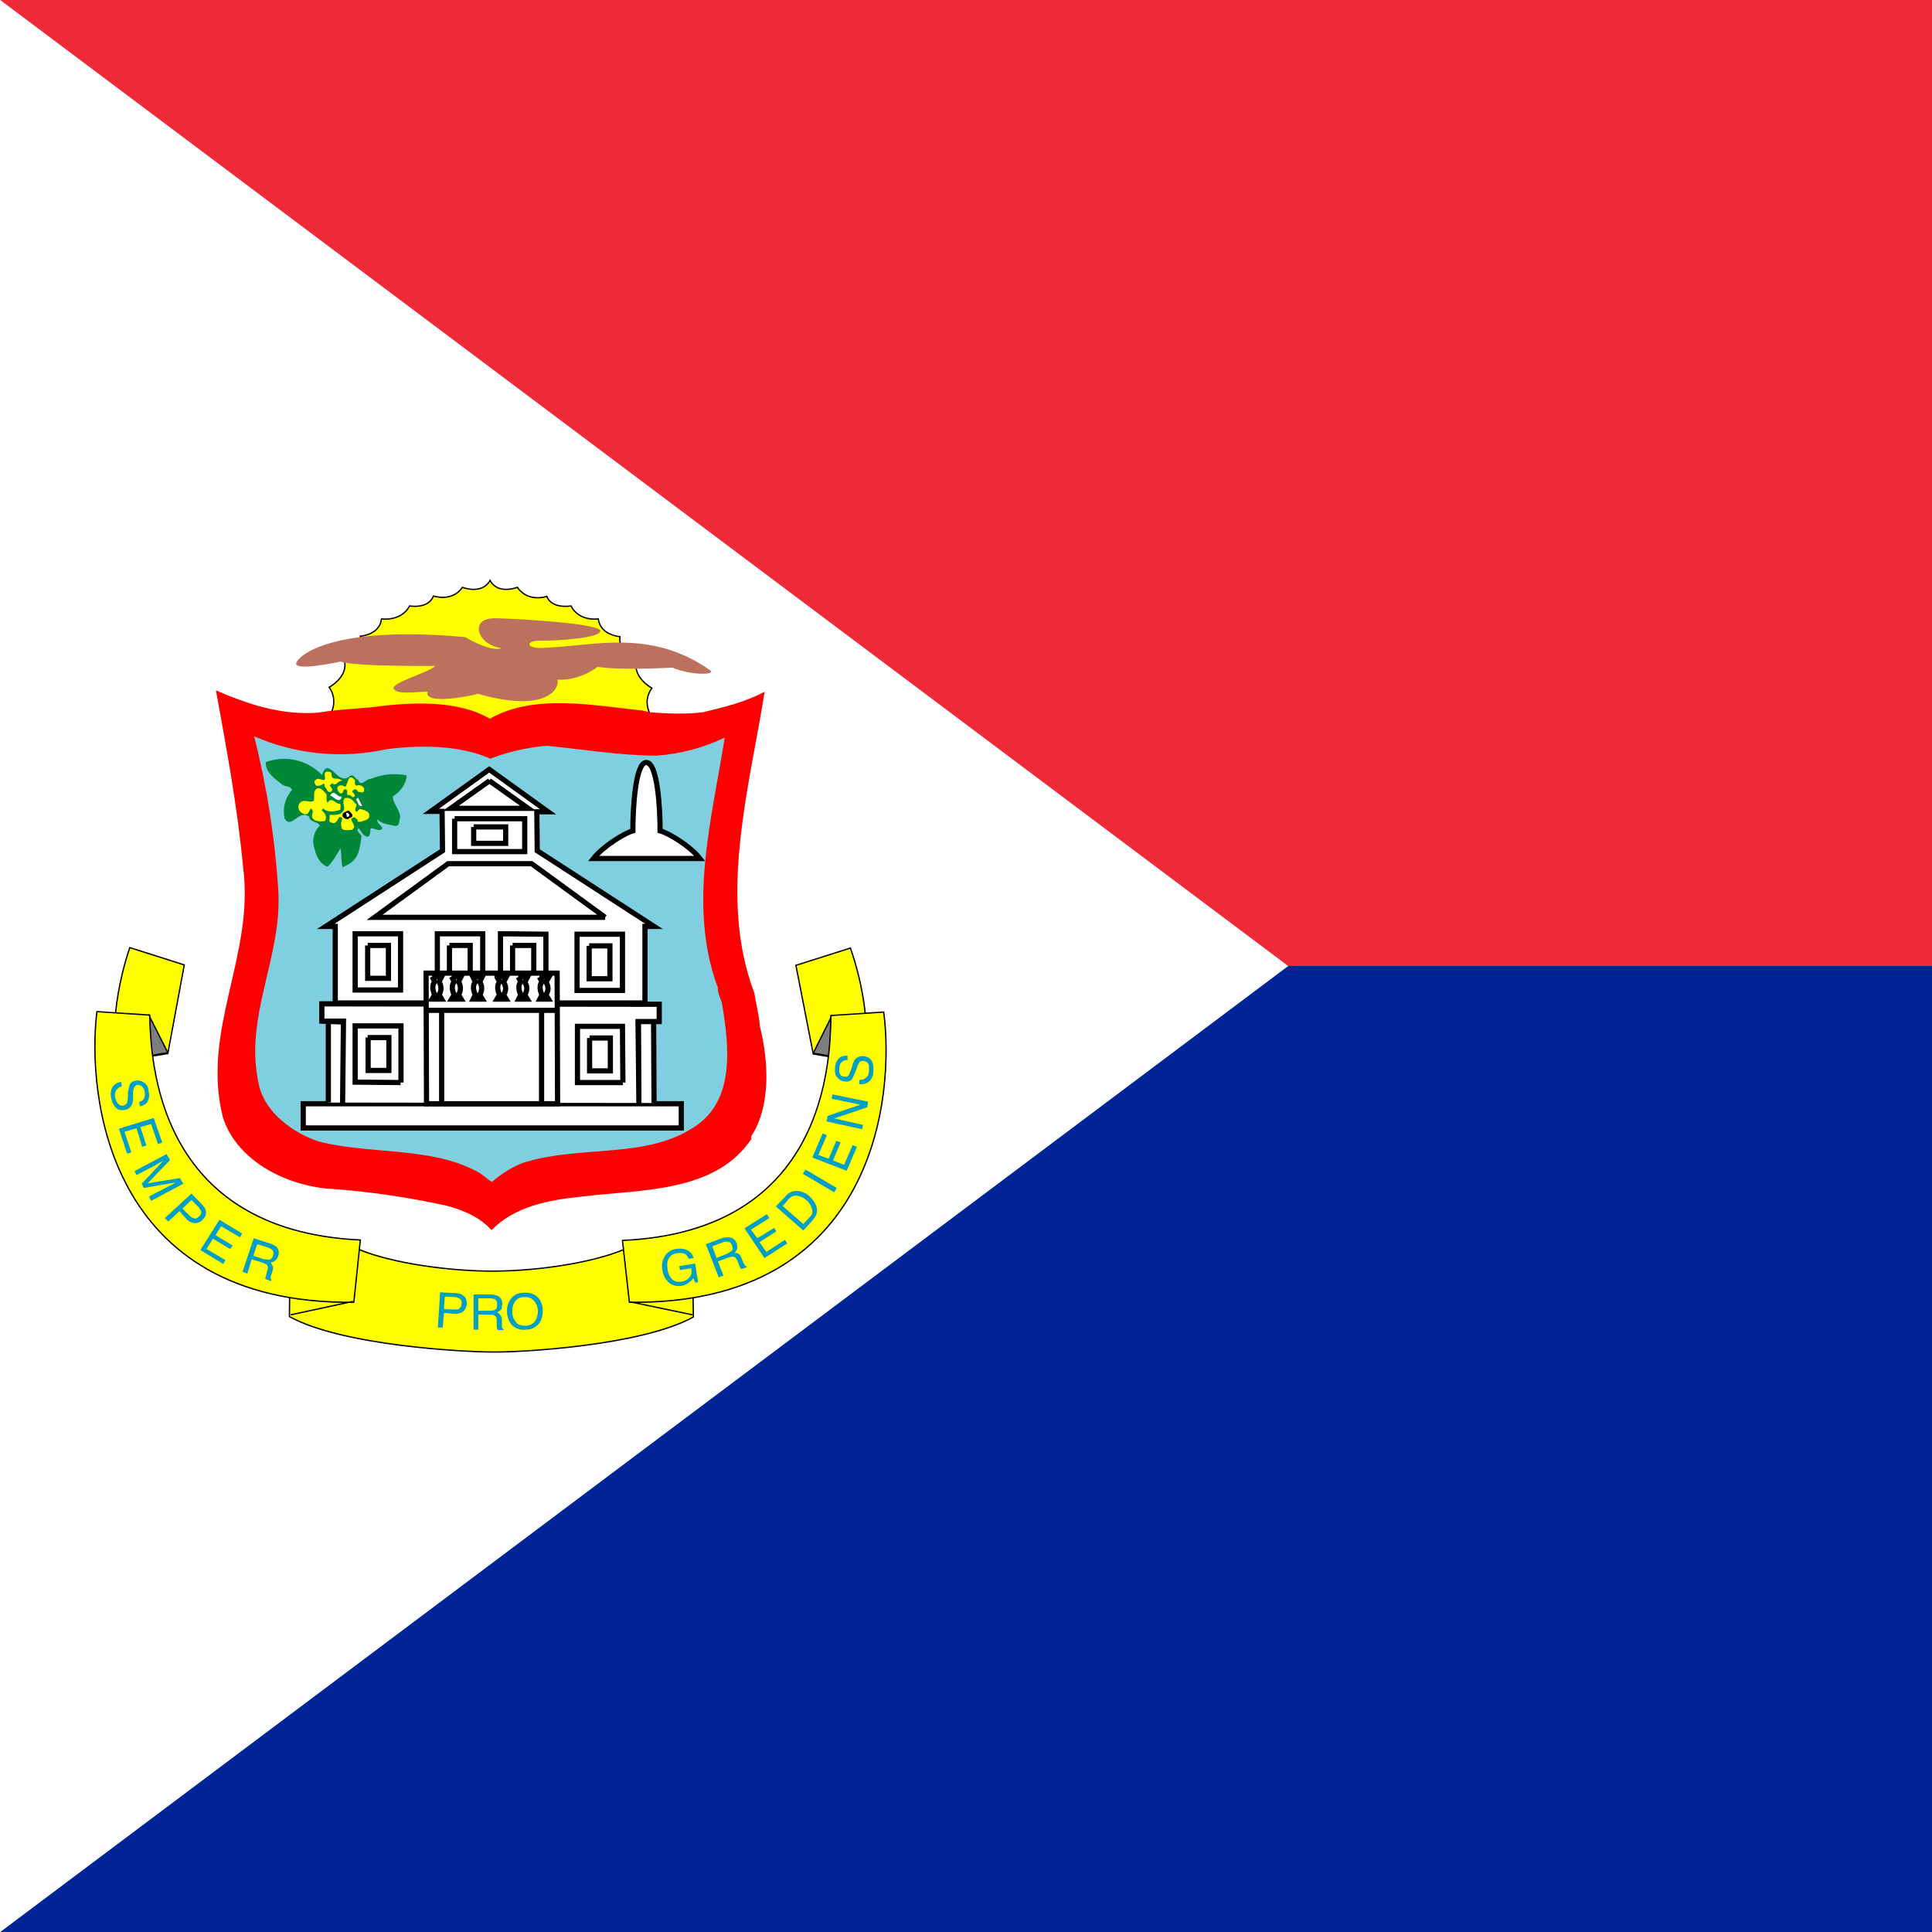
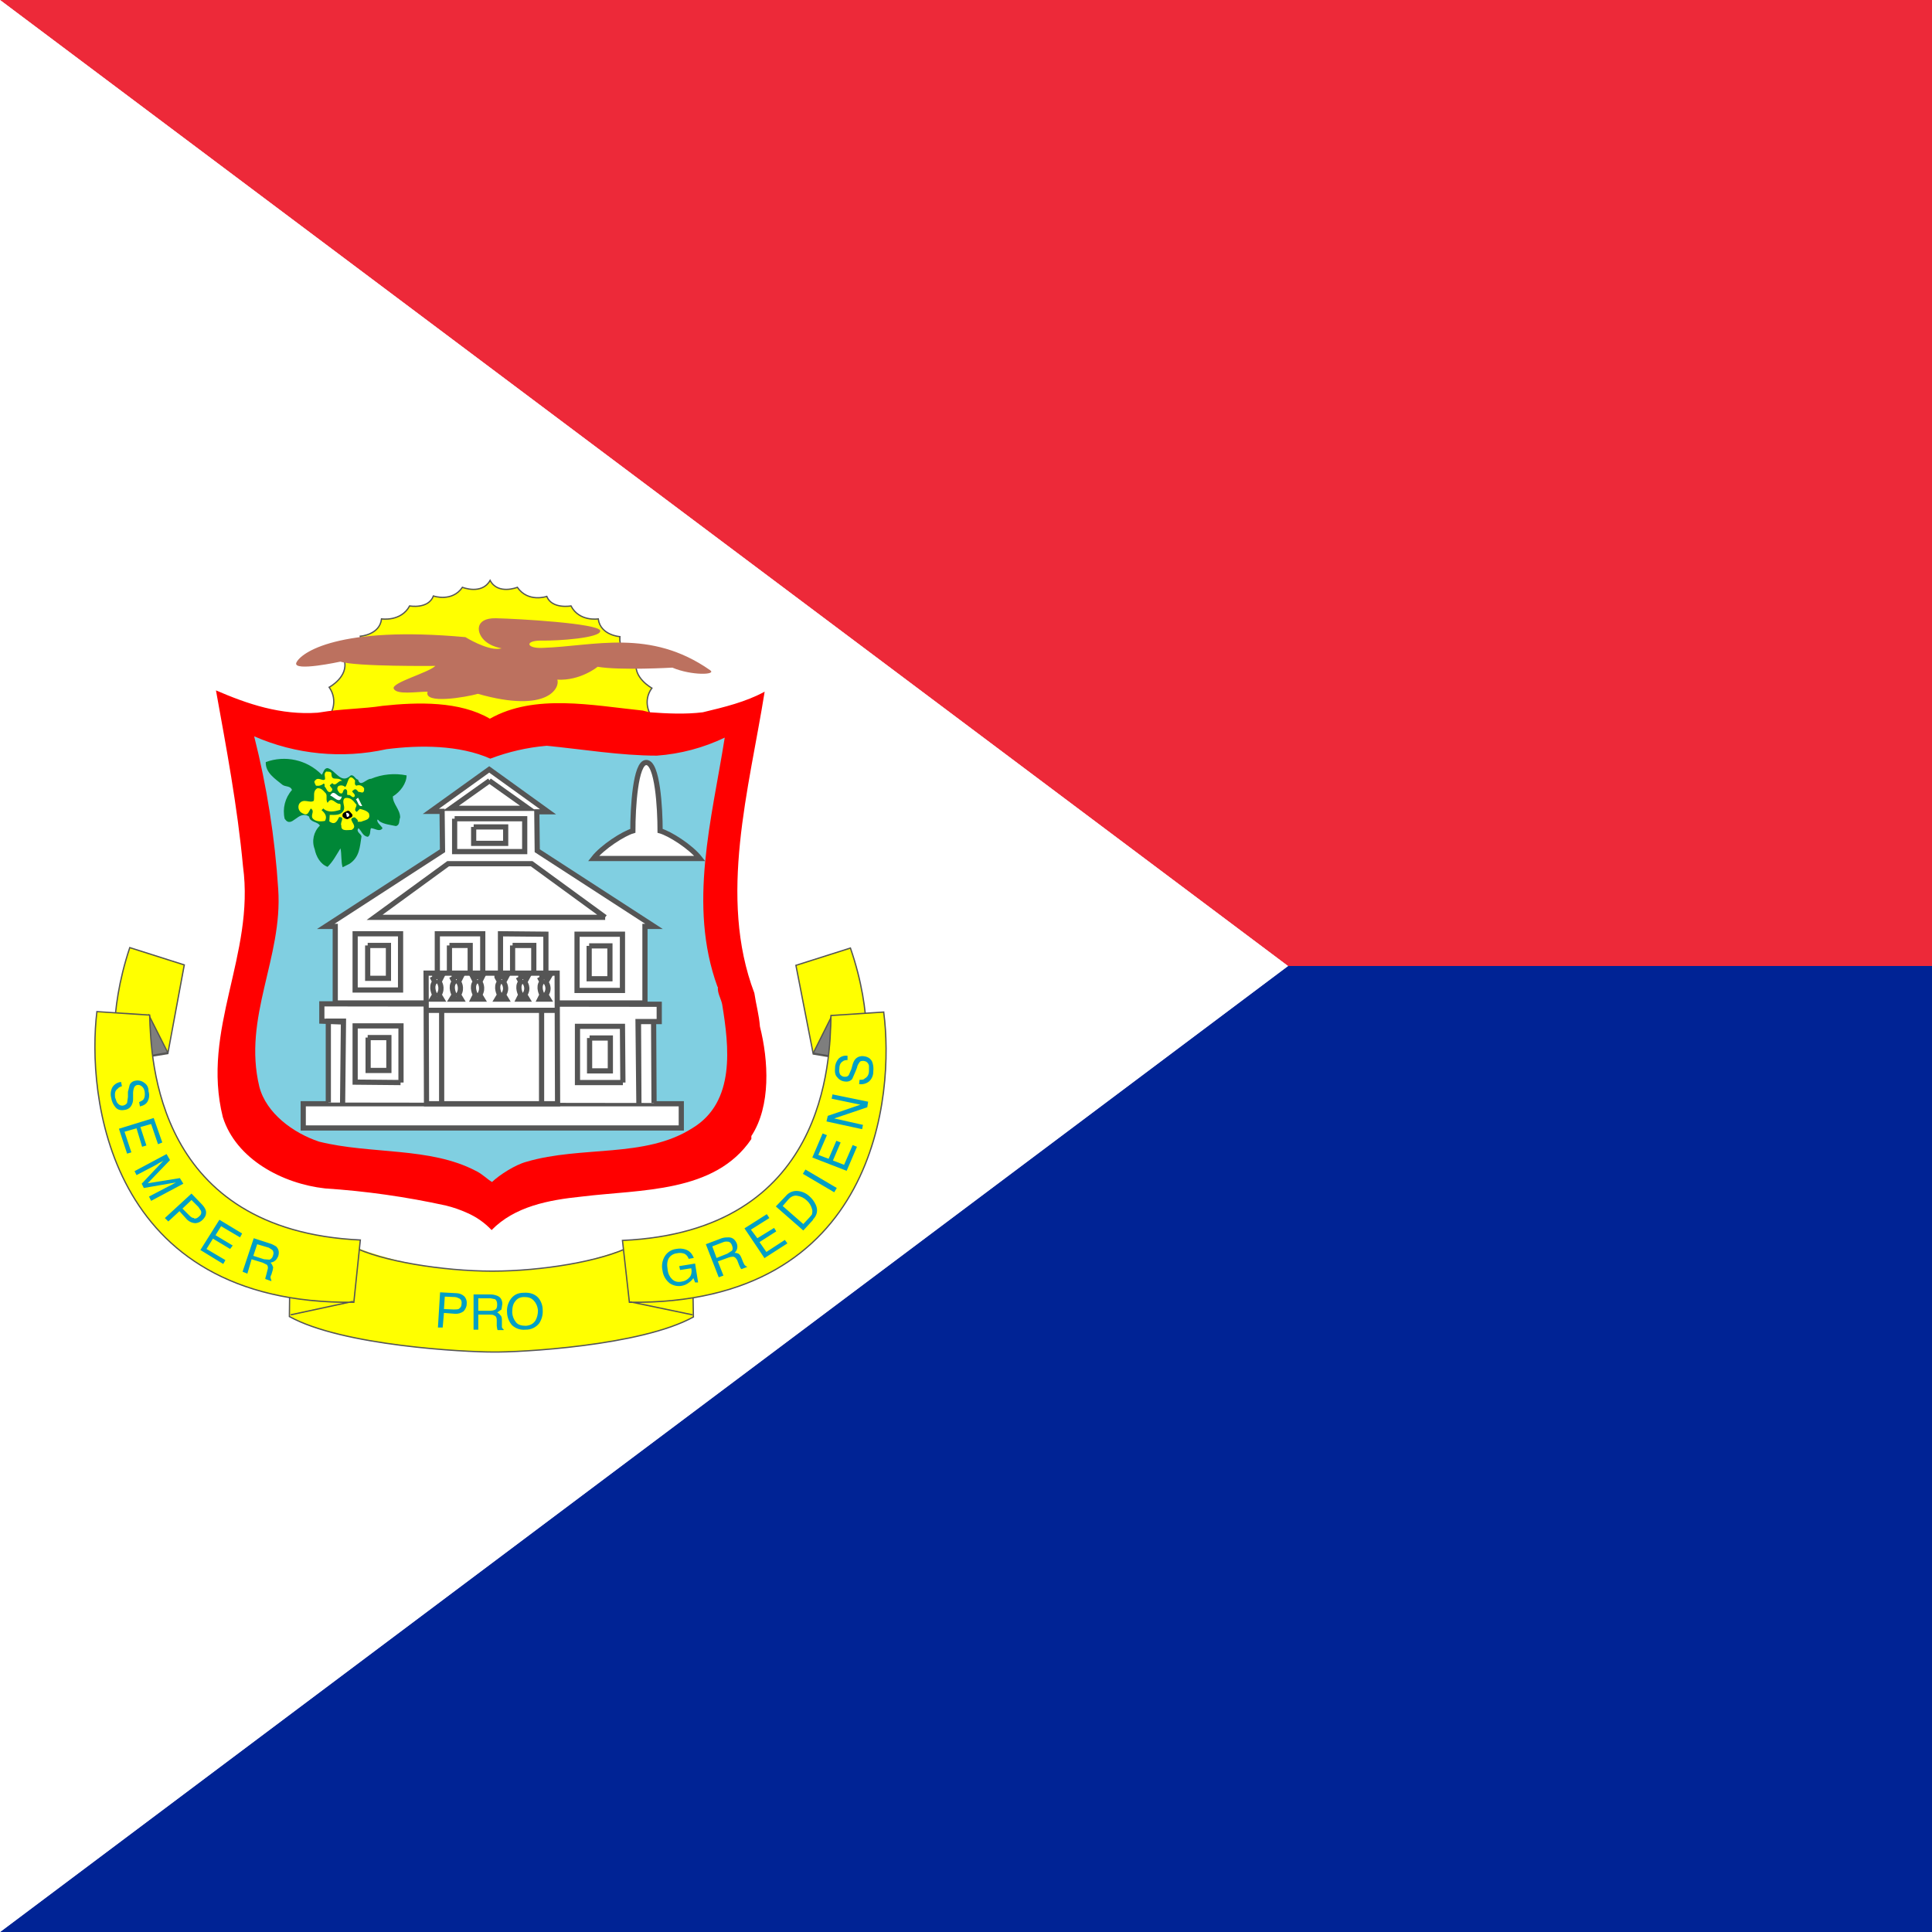
<svg xmlns="http://www.w3.org/2000/svg" id="flag-icon-css-sx" viewBox="0 0 512 512">
  <defs>
    <clipPath id="a">
      <path fill-opacity=".7" d="M0 0h450v450H0z" />
    </clipPath>
  </defs>
  <g clip-path="url(#a)" transform="scale(1.1378)">
    <path fill="#ed2939" fill-rule="evenodd" d="M0 0h675v225H300L0 0z" />
    <path fill="#002395" fill-rule="evenodd" d="M0 450h675V225H300L0 450z" />
    <path fill="#fff" fill-rule="evenodd" d="M0 0l300 225L0 450V0z" />
    <path fill="#ff0" d="M151.4 169.8l.1-3.4s-1.9-3 .3-6.2c0 0-4.6-2.5-3.5-6.3 0 0-4.2-1-3.9-5.6 0 0-4.5-.3-5-4.2 0 0-4.5.8-6.4-3 0 0-4.4.9-5.7-2.2 0 0-4.2 1.5-6.8-2.1 0 0-4.5 1.8-6.4-1.6-1.8 3.4-6.3 1.6-6.3 1.6-2.5 3.6-6.8 2-6.8 2-1.2 3.2-5.6 2.3-5.6 2.3-2 3.7-6.5 3-6.5 3-.4 3.8-5 4.1-5 4.1a5.3 5.3 0 01-3.7 5.7c1 3.8-3.5 6.2-3.5 6.2 2.2 3.2.3 6.2.3 6.2v3.2l74.4.3" />
-     <path fill="none" stroke="#000" stroke-width=".3" d="M377.2 843.1v-3.5s-1.8-3 .4-6c0 0-4.6-2.5-3.5-6.3 0 0-4.2-1-3.9-5.6 0 0-4.5-.3-5-4.1 0 0-4.4.7-6.3-3 0 0-4.4.8-5.6-2.2 0 0-4.3 1.5-6.8-2.1 0 0-4.5 1.8-6.3-1.6-1.9 3.4-6.4 1.6-6.4 1.6-2.4 3.5-6.7 2-6.7 2-1.2 3.1-5.5 2.3-5.5 2.3-2 3.7-6.5 3-6.5 3-.4 3.7-4.9 4-4.9 4a5.1 5.1 0 01-3.7 5.6c1 3.8-3.5 6.2-3.5 6.2 2.2 3.2.3 6.2.3 6.2v3.2l73.9.3z" transform="matrix(1.0075 0 0 1.0074 -228.6 -679.5)" />
+     <path fill="none" stroke="#555555" stroke-width=".3" d="M377.2 843.1v-3.5s-1.8-3 .4-6c0 0-4.6-2.5-3.5-6.3 0 0-4.2-1-3.9-5.6 0 0-4.5-.3-5-4.1 0 0-4.4.7-6.3-3 0 0-4.4.8-5.6-2.2 0 0-4.3 1.5-6.8-2.1 0 0-4.5 1.8-6.3-1.6-1.9 3.4-6.4 1.6-6.4 1.6-2.4 3.5-6.7 2-6.7 2-1.2 3.1-5.5 2.3-5.5 2.3-2 3.7-6.5 3-6.5 3-.4 3.7-4.9 4-4.9 4a5.1 5.1 0 01-3.7 5.6c1 3.8-3.5 6.2-3.5 6.2 2.2 3.2.3 6.2.3 6.2v3.2l73.9.3z" transform="matrix(1.0075 0 0 1.0074 -228.6 -679.5)" />
    <path fill="red" d="M149.7 165.5c-11.7-1.2-25.2-4-35.6 1.9-7-4.1-16.7-3.9-25-3-4.4.7-9.7.7-14.4 1.5l-.7.1c-8.6.6-16.3-2-23.7-5.2 2.4 13.3 5 27 6.3 41 2.8 20.6-9.8 38-4.7 58.4 3.1 9.8 13.9 15.5 23.8 16.6a188.7 188.7 0 0128.2 4 28 28 0 014.9 1.7 17.3 17.3 0 015.7 4c5.4-5.5 13.2-7 21-7.8 13.8-1.7 31-.8 39.5-13.4v-.7c4.6-7 4-17.6 2-25.5-.2-2.7-.9-5.1-1.3-7.8-8.5-22.4-1.2-47.6 2.4-70.2-4.4 2.4-9.4 3.6-14.4 4.8-4 .5-8.3.3-12.4 0l-1.6-.4" />
    <path fill="#80cfe1" d="M167.2 229.9c-.1 1.5.7 2.6 1 4 1.6 9.8 3.2 22.8-7 28.9-11 7-25.7 4-38.6 7.8-2.6.7-6.2 3-8 4.7-1.2-.7-2.3-1.9-3.8-2.6-10.7-5.6-24.5-3.8-36.5-6.8-6-2-12.3-6.6-13.9-12.8-3.9-16.2 5.5-30 4.4-46a195.7 195.7 0 00-5.6-35.6 50 50 0 0030.8 3c7.8-1 17-1 24.2 2.2a49 49 0 0113.1-3c8.3.8 17.2 2.3 25.7 2.3a44 44 0 0015.8-4.2c-3 19-8.6 39-1.7 58" />
    <path fill="#fff" d="M150.3 233.7l-.1-17.9h2.2L125 198.1V189h2.6l-13.7-9.8-13.6 9.8h2.6v9.1l-27 17.7h2l.2 17.8h72" />
-     <path fill="none" stroke="#000" stroke-width="1.2" d="M376 906.5v-17.8h2.1l-27-17.5-.1-9h2.6l-13.6-9.8-13.5 9.7h2.6l.1 9.1-27 17.5h2.2v17.7H376z" transform="matrix(1.0075 0 0 1.0074 -228.6 -679.5)" />
+     <path fill="none" stroke="#555555" stroke-width="1.2" d="M376 906.5v-17.8h2.1l-27-17.5-.1-9h2.6l-13.6-9.8-13.5 9.7h2.6l.1 9.1-27 17.5h2.2v17.7H376z" transform="matrix(1.0075 0 0 1.0074 -228.6 -679.5)" />
    <path fill="#fff" d="M158.7 257.1v5.6h-88V257h88" />
-     <path fill="none" stroke="#000" stroke-width="1.2" d="M384.4 929.8v5.5H297v-5.6h87.4z" transform="matrix(1.0075 0 0 1.0074 -228.6 -679.5)" />
+     <path fill="none" stroke="#555555" stroke-width="1.2" d="M384.4 929.8v5.5H297v-5.6h87.4z" transform="matrix(1.0075 0 0 1.0074 -228.6 -679.5)" />
    <path fill="#fff" d="M76.5 256.8v-19H80l-.2 19.2.2-19-5-.1v-4h78.6v4h-4.9l.1 19.2-.1-19.2h3.6v19" />
-     <path fill="none" stroke="#000" stroke-width="1.2" d="M302.8 929.4v-18.8h3.5l-.2 19 .2-18.8-5-.2v-4l78 .1v4h-4.8l.1 19-.2-19h3.6l.1 18.8" transform="matrix(1.0075 0 0 1.0074 -228.6 -679.5)" />
-     <path fill="none" stroke="#000" stroke-width="1.2" d="M319.6 924.8v-13.1H309v13l10.5.1" transform="matrix(1.0075 0 0 1.0074 -228.6 -679.5)" />
-     <path fill="none" stroke="#000" stroke-width="1.2" d="M312 914.4v7.6h4.8v-7.6h-4.9m59 10.4l-.1-13h-10.4v13h10.5" transform="matrix(1.0075 0 0 1.0074 -228.6 -679.5)" />
-     <path fill="none" stroke="#000" stroke-width="1.2" d="M363.2 914.5v7.6h4.8v-7.6h-4.8m7.6-11v-13h-10.5v13h10.5z" transform="matrix(1.0075 0 0 1.0074 -228.6 -679.5)" />
-     <path fill="none" stroke="#000" stroke-width="1.2" d="M363.1 893.2v7.6h4.8v-7.6h-4.8m-43.6 10.3v-13.1H309v13h10.5z" transform="matrix(1.0075 0 0 1.0074 -228.6 -679.5)" />
-     <path fill="none" stroke="#000" stroke-width="1.2" d="M311.9 893.1v7.6h4.8v-7.6h-4.8m26.6 10.4v-13.1H328v13h10.5" transform="matrix(1.0075 0 0 1.0074 -228.6 -679.5)" />
-     <path fill="none" stroke="#000" stroke-width="1.2" d="M330.8 893.1v7.6h4.8v-7.6h-4.8m22.3 10.4v-13l-10.5-.1v13l10.5.1" transform="matrix(1.0075 0 0 1.0074 -228.6 -679.5)" />
-     <path fill="none" stroke="#000" stroke-width="1.2" d="M345.4 893.1v7.6h4.9v-7.6h-4.9" transform="matrix(1.0075 0 0 1.0074 -228.6 -679.5)" />
+     <path fill="none" stroke="#555555" stroke-width="1.2" d="M302.8 929.4v-18.8h3.5l-.2 19 .2-18.8-5-.2v-4l78 .1v4h-4.8l.1 19-.2-19h3.6l.1 18.8" transform="matrix(1.0075 0 0 1.0074 -228.6 -679.5)" />
+     <path fill="none" stroke="#555555" stroke-width="1.2" d="M319.6 924.8v-13.1H309v13l10.5.1" transform="matrix(1.0075 0 0 1.0074 -228.6 -679.5)" />
+     <path fill="none" stroke="#555555" stroke-width="1.2" d="M312 914.4v7.6h4.8v-7.6h-4.9m59 10.4l-.1-13h-10.4v13h10.5" transform="matrix(1.0075 0 0 1.0074 -228.6 -679.5)" />
+     <path fill="none" stroke="#555555" stroke-width="1.2" d="M363.2 914.5v7.6h4.8v-7.6h-4.8m7.6-11v-13h-10.5v13h10.5z" transform="matrix(1.0075 0 0 1.0074 -228.6 -679.5)" />
+     <path fill="none" stroke="#555555" stroke-width="1.2" d="M363.1 893.2v7.6h4.8v-7.6h-4.8m-43.6 10.3v-13.1H309v13h10.5z" transform="matrix(1.0075 0 0 1.0074 -228.6 -679.5)" />
+     <path fill="none" stroke="#555555" stroke-width="1.2" d="M311.9 893.1v7.6h4.8v-7.6h-4.8m26.6 10.4v-13.1H328v13h10.5" transform="matrix(1.0075 0 0 1.0074 -228.6 -679.5)" />
+     <path fill="none" stroke="#555555" stroke-width="1.2" d="M330.8 893.1v7.6h4.8v-7.6h-4.8m22.3 10.4v-13l-10.5-.1v13l10.5.1" transform="matrix(1.0075 0 0 1.0074 -228.6 -679.5)" />
+     <path fill="none" stroke="#555555" stroke-width="1.2" d="M345.4 893.1v7.6h4.9v-7.6h-4.9" transform="matrix(1.0075 0 0 1.0074 -228.6 -679.5)" />
    <path fill="#fff" d="M129.8 226.7l.1 30.4H99.4l-.1-30.5h30.5" />
-     <path fill="none" stroke="#000" stroke-width="1.2" d="M355.7 899.5l.1 30.2h-30.3l-.1-30.2h30.3zm-30.5 8.6h30.6M329 929.7v-21.4m23.1 21.4v-21.3m14.7-21.8l-17-12.4h-19.3l-17 12.4h53.3M332 863.8v7.6h16.2v-7.6H332" transform="matrix(1.0075 0 0 1.0074 -228.6 -679.5)" />
-     <path fill="none" stroke="#000" stroke-width="1.2" d="M336.4 865.7v3.8h7.4v-3.8h-7.4M340 855l9 6.4h-17.9l9-6.4" transform="matrix(1.0075 0 0 1.0074 -228.6 -679.5)" />
+     <path fill="none" stroke="#555555" stroke-width="1.2" d="M355.7 899.5l.1 30.2h-30.3l-.1-30.2h30.3zm-30.5 8.6h30.6M329 929.7v-21.4m23.1 21.4v-21.3m14.7-21.8l-17-12.4h-19.3l-17 12.4h53.3M332 863.8v7.6h16.2v-7.6H332" transform="matrix(1.0075 0 0 1.0074 -228.6 -679.5)" />
+     <path fill="none" stroke="#555555" stroke-width="1.2" d="M336.4 865.7v3.8h7.4v-3.8h-7.4M340 855l9 6.4h-17.9l9-6.4" transform="matrix(1.0075 0 0 1.0074 -228.6 -679.5)" />
    <path fill="#fff" d="M150.6 177.6c2.6 0 3.2 10.6 3.2 15.9a24 24 0 019.3 6.5h-24.8a24 24 0 019.1-6.5c0-5.3.6-16 3.2-15.9" />
-     <path fill="none" stroke="#000" stroke-width="1.2" d="M376.3 850.8c2.6 0 3.2 10.5 3.2 15.8 2.2.6 7.1 3.7 9.2 6.4h-24.6c2.1-2.7 7-5.8 9.1-6.4 0-5.3.6-15.8 3.1-15.8m-49.5 49.5h2.2l-.6 1.2s1 1.4 0 3l.6 1h-2.2l.6-1s-1-1.8 0-3l-.6-1.2m4.5 0h2.2l-.6 1.2s1 1.4 0 3l.6 1h-2.2l.6-1s-1-1.8 0-3l-.6-1.2m5 0h2.1l-.6 1.2s1 1.4 0 3l.6 1h-2.1l.5-1s-1-1.8 0-3l-.6-1.2zm5.5 0h2.2l-.7 1.3s1.1 1.3 0 2.9l.6 1h-2.1l.6-1s-1-1.8 0-3l-.6-1.1zm4.9 0h2.2l-.7 1.3s1.1 1.3 0 2.9l.6 1h-2l.5-1s-1-1.8 0-3l-.6-1.1m4.9 0h2.2l-.7 1.2s1.1 1.3 0 2.9l.6 1h-2l.5-1s-1-1.8 0-3l-.6-1.1" transform="matrix(1.0075 0 0 1.0074 -228.6 -679.5)" />
+     <path fill="none" stroke="#555555" stroke-width="1.2" d="M376.3 850.8c2.6 0 3.2 10.5 3.2 15.8 2.2.6 7.1 3.7 9.2 6.4h-24.6c2.1-2.7 7-5.8 9.1-6.4 0-5.3.6-15.8 3.1-15.8m-49.5 49.5h2.2l-.6 1.2s1 1.4 0 3l.6 1h-2.2l.6-1s-1-1.8 0-3l-.6-1.2m4.5 0h2.2l-.6 1.2s1 1.4 0 3l.6 1h-2.2l.6-1s-1-1.8 0-3l-.6-1.2m5 0h2.1l-.6 1.2s1 1.4 0 3l.6 1h-2.1l.5-1s-1-1.8 0-3l-.6-1.2zm5.5 0h2.2l-.7 1.3s1.1 1.3 0 2.9l.6 1h-2.1l.6-1s-1-1.8 0-3l-.6-1.1zm4.9 0h2.2l-.7 1.3s1.1 1.3 0 2.9l.6 1h-2l.5-1s-1-1.8 0-3l-.6-1.1m4.9 0h2.2l-.7 1.2s1.1 1.3 0 2.9l.6 1h-2l.5-1s-1-1.8 0-3l-.6-1.1" transform="matrix(1.0075 0 0 1.0074 -228.6 -679.5)" />
    <path fill="#ff0" d="M114.7 296a82 82 0 0032-5.6l14.6-1.3.2 17.6c-12.2 6.8-40.5 8.3-46.8 8.2-6.2 0-34.9-1.4-47.2-8.2l.2-17.7 14.5 1.3a86.9 86.9 0 0032.5 5.8" />
-     <path fill="none" stroke="#000" stroke-width=".3" d="M340.7 968.4c11.4 0 25.3-2.3 31.9-5.7l14.3-1.2.3 17.5c-12.1 6.7-40.3 8.2-46.4 8.1-6.2 0-34.7-1.4-47-8.2l.2-17.5 14.4 1.3c6.6 3.4 21 5.7 32.3 5.7" transform="matrix(1.0075 0 0 1.0074 -228.6 -679.5)" />
+     <path fill="none" stroke="#555555" stroke-width=".3" d="M340.7 968.4c11.4 0 25.3-2.3 31.9-5.7l14.3-1.2.3 17.5c-12.1 6.7-40.3 8.2-46.4 8.1-6.2 0-34.7-1.4-47-8.2l.2-17.5 14.4 1.3c6.6 3.4 21 5.7 32.3 5.7" transform="matrix(1.0075 0 0 1.0074 -228.6 -679.5)" />
    <path fill="#ff0" d="M30.2 220.7l12.8 4-3.9 20.7-12 1.9s-2-10.9 3.1-26.6" />
-     <path fill="none" stroke="#000" stroke-width=".3" d="M256.9 893.6l12.6 4-3.8 20.5-12 1.9s-2-10.8 3.2-26.4z" transform="matrix(1.0075 0 0 1.0074 -228.6 -679.5)" />
+     <path fill="none" stroke="#555555" stroke-width=".3" d="M256.9 893.6l12.6 4-3.8 20.5-12 1.9s-2-10.8 3.2-26.4z" transform="matrix(1.0075 0 0 1.0074 -228.6 -679.5)" />
    <path fill="#7e7e7e" d="M39.1 245.2l-12 2.1 7.6-10.9 4.4 8.8" />
-     <path fill="none" stroke="#000" stroke-width=".3" d="M265.7 917.9l-12 2 7.6-10.7 4.4 8.7" transform="matrix(1.0075 0 0 1.0074 -228.6 -679.5)" />
+     <path fill="none" stroke="#555555" stroke-width=".3" d="M265.7 917.9l-12 2 7.6-10.7 4.4 8.7" transform="matrix(1.0075 0 0 1.0074 -228.6 -679.5)" />
    <path fill="#ff0" d="M22.6 235.6l12.3.9c.3 10.4 1.5 50.1 49 52.3l-1.5 14.5c-57.8.6-62.1-48.8-59.8-67.7" />
-     <path fill="none" stroke="#000" stroke-width=".3" d="M249.3 908.4l12.2.8c.3 10.4 1.5 49.8 48.7 52l-1.5 14.4c-57.4.6-61.7-48.4-59.4-67.2zm44.8 70.1l14.4-3.1" transform="matrix(1.0075 0 0 1.0074 -228.6 -679.5)" />
+     <path fill="none" stroke="#555555" stroke-width=".3" d="M249.3 908.4l12.2.8c.3 10.4 1.5 49.8 48.7 52l-1.5 14.4c-57.4.6-61.7-48.4-59.4-67.2zm44.8 70.1l14.4-3.1" transform="matrix(1.0075 0 0 1.0074 -228.6 -679.5)" />
    <path fill="#ff0" d="M198.1 220.8l-12.7 4 4 20.7 12.1 2s2-11-3.4-26.7" />
-     <path fill="none" stroke="#000" stroke-width=".3" d="M423.5 893.7l-12.6 4 4 20.5 12 2s2-10.8-3.4-26.5z" transform="matrix(1.0075 0 0 1.0074 -228.6 -679.5)" />
+     <path fill="none" stroke="#555555" stroke-width=".3" d="M423.5 893.7l-12.6 4 4 20.5 12 2s2-10.8-3.4-26.5z" transform="matrix(1.0075 0 0 1.0074 -228.6 -679.5)" />
    <path fill="#7e7e7e" d="M189.4 245.3l12.1 2.1-7.7-10.8-4.4 8.7" />
-     <path fill="none" stroke="#000" stroke-width=".3" d="M414.9 918l12 2.1-7.7-10.7-4.3 8.6" transform="matrix(1.0075 0 0 1.0074 -228.6 -679.5)" />
+     <path fill="none" stroke="#555555" stroke-width=".3" d="M414.9 918l12 2.1-7.7-10.7-4.3 8.6" transform="matrix(1.0075 0 0 1.0074 -228.6 -679.5)" />
    <path fill="#ff0" d="M205.9 235.7l-12.3.9c-.2 10.4-1.1 50.2-48.6 52.3l1.6 14.4c57.8.7 61.8-48.7 59.3-67.6" />
-     <path fill="none" stroke="#000" stroke-width=".3" d="M431.2 908.5l-12.2.8c-.2 10.4-1 49.9-48.2 52l1.6 14.3c57.4.7 61.3-48.3 58.8-67zm-44.2 70l-14.4-3" transform="matrix(1.0075 0 0 1.0074 -228.6 -679.5)" />
+     <path fill="none" stroke="#555555" stroke-width=".3" d="M431.2 908.5l-12.2.8c-.2 10.4-1 49.9-48.2 52l1.6 14.3c57.4.7 61.3-48.3 58.8-67zm-44.2 70l-14.4-3" transform="matrix(1.0075 0 0 1.0074 -228.6 -679.5)" />
    <path fill="#009fc5" d="M107 304.8c-.3.2-.8.2-1.3.2l-2.3-.1.2-2.9 2.3.1c.4 0 .8.2 1 .3.5.2.7.7.6 1.3 0 .5-.2.9-.5 1m-3.9 4.6l.3-3.5 2.6.2a3 3 0 002-.6c.4-.5.7-1 .7-1.7a2.2 2.2 0 00-.6-1.8 2.8 2.8 0 00-1.8-.7l-3.8-.2-.5 8.2h1.1m8.4-6.8h2.8l1 .2c.3.2.5.6.5 1.2s-.1 1-.4 1.2c-.3.2-.8.3-1.3.3h-2.7v-2.9m0 7.3v-3.5h2.6c.5 0 .9 0 1.1.2.4.1.6.5.6 1v1.4l.1.7.1.3h1.4v-.2a.7.7 0 01-.4-.5v-1.8c0-.5-.2-.9-.4-1a1.5 1.5 0 00-.7-.6l1-.7.2-1.3c0-.9-.4-1.6-1.2-1.9a4.1 4.1 0 00-1.6-.3h-3.9v8.2h1.1m8.8-1.7a4 4 0 01-.9-2.3c0-1.2.2-2 .7-2.6.5-.7 1.2-1 2.1-1 1 0 1.6.2 2.2.8.5.5.9 1.3 1 2.3 0 .9-.2 1.7-.6 2.4-.5.7-1.1 1.1-2.2 1.2-1 0-1.8-.2-2.3-.8m-1.4-5.2a4.7 4.7 0 00-.7 2.9 4.7 4.7 0 001.2 3 4 4 0 003.1 1 3.9 3.9 0 003.2-1.5 5 5 0 00.8-3.1 4.4 4.4 0 00-1-2.8c-.8-.9-2-1.3-3.4-1.2-1.5 0-2.5.6-3.2 1.7m38.7-11.9a4.2 4.2 0 012.1.1c1 .3 1.6 1 2 2l-1.2.2a2 2 0 00-1-1.2 3.1 3.1 0 00-1.7-.1 2.6 2.6 0 00-1.9 1.1c-.4.7-.5 1.5-.3 2.7.1 1 .5 1.7 1 2.2.6.6 1.3.8 2.3.6a2.8 2.8 0 001.8-1c.4-.4.6-1.2.4-2.1l-2.6.4-.2-.9 3.7-.6.7 4.4h-.7l-.4-1a4 4 0 01-1 1 3.8 3.8 0 01-1.8.8 3.8 3.8 0 01-2.7-.6 4.5 4.5 0 01-1.7-3 4.5 4.5 0 01.6-3.4 3.6 3.6 0 012.6-1.6m8.4-.6l2.6-1a2 2 0 011-.1c.4 0 .8.3 1 .9.2.5.2.9 0 1.2l-1.1.7-2.5 1-1-2.7m2.6 6.8l-1.3-3.3 2.5-.9a3 3 0 011-.2c.4 0 .7.3 1 .8l.5 1.3.3.6.2.2 1.3-.5v-.1c-.2 0-.4-.2-.6-.4l-.3-.6-.4-1c-.2-.5-.4-.8-.7-1a2.1 2.1 0 00-.9-.2c.3-.3.5-.6.6-1a2.2 2.2 0 00-.1-1.2c-.4-.9-1-1.4-1.9-1.4-.4 0-1 0-1.6.2l-3.7 1.4 3 7.7 1.1-.4m9.6-4l-4.7-7 5.2-3.3.6.9-4.3 2.7 1.5 2 3.9-2.4.5.8-3.9 2.5 1.6 2.3 4.3-2.8.6.8-5.3 3.4m4.2-12.1l1.3-1.5c.6-.7 1.3-1 2-.9a4 4 0 012.3 1.1 4 4 0 011.2 1.9c.2.5.1 1 0 1.4l-.6.7-1.4 1.5-4.8-4.2m7 3.2c1-1 1.3-2.2.7-3.5a5.9 5.9 0 00-1.5-2 4.6 4.6 0 00-2.7-1.2 3.2 3.2 0 00-2.8 1.2l-2.3 2.4 6.4 5.6 2.3-2.5m4.9-6.4l-7.3-4.3.6-1 7.3 4.3-.6 1m2.9-5l-8-3.1 2.4-5.6 1 .4-2 4.6 2.4.9 1.8-4.2 1 .4-1.8 4.2 2.6 1 2-4.6 1 .4-2.4 5.6m3.6-9.7l-8.3-1.8.3-1.3 7.6-2.6-6.7-1.4.2-1 8.3 1.7-.2 1.3-7.7 2.6 6.7 1.5-.2 1m-.7-10.5l.1-1c.5 0 1 0 1.2-.3.6-.3 1-.9 1-1.8v-1.2c-.2-.7-.6-1-1.2-1.1-.5 0-.8 0-1 .3-.2.3-.5.7-.6 1.3l-.4 1-.7 1.6c-.4.5-1 .7-1.7.6a2.5 2.5 0 01-1.8-1c-.5-.5-.6-1.2-.5-2.2 0-.8.3-1.5.8-2.1.5-.5 1.2-.8 2.1-.7v1c-.5 0-.9.1-1.1.3-.5.3-.8.8-.8 1.7-.1.6 0 1 .2 1.4.3.3.6.5 1 .5s.7 0 1-.4l.6-1.4.3-1.1c.2-.6.4-1 .7-1.3a2.2 2.2 0 011.8-.6c1 .1 1.6.5 2 1.2.3.7.4 1.5.3 2.4a3 3 0 01-1 2.3 3 3 0 01-2.3.6M28.2 252l.2 1c-.4.1-.8.3-1 .6-.6.4-.7 1-.6 2l.4 1.1c.4.6.9.9 1.5.8.4-.1.7-.3.9-.6l.2-1.4v-1.2l.4-1.6c.2-.5.7-.9 1.4-1a2.5 2.5 0 012 .5c.6.4 1 1 1 2a3 3 0 01-.2 2.3c-.3.6-.9 1-1.8 1.2l-.2-1c.4-.2.7-.3 1-.6.3-.4.4-1 .3-1.8-.1-.6-.3-1-.7-1.3a1.3 1.3 0 00-1-.3 1 1 0 00-.8.7 4 4 0 00-.2 1.5v1.2a3 3 0 01-.4 1.4 2 2 0 01-1.5 1c-1 .2-1.7 0-2.2-.6a4.3 4.3 0 01-1-2.2 3.4 3.4 0 01.3-2.5 2.7 2.7 0 012-1.2m-.5 10.9l8.1-2.5 2 5.7-1 .4-1.6-4.7-2.5.7 1.4 4.3-1 .3-1.3-4.3-2.8.8 1.6 4.8-1 .3-1.9-5.8m3.6 9.9l7.5-4 .8 1.4-5.2 5.4 7.5-1.2.8 1.3-7.5 4-.5-1 4.4-2.3.8-.4 1.1-.6-7.5 1.3-.5-1 5.1-5.4-.3.2-.8.4a6.1 6.1 0 01-.8.5l-4.4 2.3-.5-1m13.9 11c-.4 0-.7-.2-1.1-.6l-1.6-1.6 2.1-2 1.6 1.6.6.9c.2.5 0 1-.4 1.3-.4.4-.8.6-1.2.5m-6 .7l2.6-2.4 1.8 2a3 3 0 001.9.8 2.6 2.6 0 001.7-.8c.5-.5.8-1 .8-1.7 0-.6-.3-1.1-.8-1.7l-2.6-2.7-6.2 5.7.8.8m7.5 6.6l4.4-7 5.3 3.2-.5.9-4.4-2.6-1.3 2.1 4 2.4-.6.8-4-2.4-1.5 2.4 4.4 2.6-.5.9-5.4-3.3m13.3-1.3l2.7.8.8.5c.3.3.4.8.2 1.3-.1.5-.4.8-.8 1l-1.3-.1-2.5-.8.9-2.7m-2.3 6.9l1-3.4 2.6.8 1 .5c.2.3.3.7.1 1.2L62 297l-.2.7v.2l1.4.5v-.2l-.2-.6c0-.1 0-.4.2-.7l.3-1c.1-.5.2-.8 0-1a1.7 1.7 0 00-.5-.8c.4-.1.8-.2 1.1-.5.3-.2.5-.6.7-1 .3-1 .1-1.7-.5-2.3-.4-.2-.8-.5-1.5-.7l-3.7-1.2-2.6 7.8 1 .4" />
    <path fill="#bc715f" d="M69 154.4c1-2.4 9.9-8.7 39.4-6 0 0 5 3.1 7.9 2.7 1.6-.2-1 .1-3.2-1.7s-2.7-5.5 2.4-5.4c5 .1 24 1.2 24.3 2.9.3 1.7-10 2.4-13.8 2.3-3.9 0-3.4 1.9.4 1.7 12-.4 25-4.6 39 5.2 1.6 1.1-4.3 1.3-8.8-.6 0 0-12.2.7-17.4-.2 0 0-4 3.3-9.4 3 .7 1.7-2 8-18.5 3.3-2.8.8-12.7 2.5-11.7-.5-2.6 0-7.2.8-7.9-.7-.6-1.4 8.1-3.7 9.7-5.3 0 0-18.6.2-22.1-1 0 0-11 2.4-10.3.3" />
    <path fill="#008737" d="M75 180.4c.3-.5.5-1.5 1.3-1.5 1.9.5 3.1 3.9 5.4 1.7.8-.2 1 .9 1.7 1 .5 1.9 2-.3 3-.2a14.2 14.2 0 018.3-.8c0 1.8-1.4 3.8-3.2 4.9 0 1.8 1.7 3 1.7 4.9-.3.7 0 1.8-1 2-1.4-.3-2.7-.4-3.8-1.1-.2-.2-.3-.4-.5-.4-.2.7.8 1.3 1.2 2-.7 1-1.8 0-2.7 0-.3.7 0 1.5-.7 2-1.2-.1-1.5-1.4-2.2-2-.7.8.6 1.3.7 1.9-.4 2.4-.4 4.8-2.8 6.4l-1.6.8c-.4-1.3-.2-3.1-.5-4.4-1 1.6-1.7 3-3 4.3-1.7-.6-2.7-2.5-3-4.1a5.1 5.1 0 011.2-5.5c-.5-1-2.3-.7-2.5-2.1-2.6-1.7-4 3-5.7.5A7.6 7.6 0 0168 184c-.3-1-1.5-.7-2.2-1.2-1.7-1.4-4-2.8-3.9-5.3a12.3 12.3 0 0113 2.9" />
    <path fill="#ff0" d="M77.2 180.2c0 2 1.4.5 2.5 1.7-.9-.3-1.5 1.5-2.3.5l-.6.5c.3.7 1 .8.3 1.5-.9.4-1-.8-1.5-1.2 0-.2.1-.6-.2-.7-.5.4-1 .6-1.8.5-.2-.4-.6-1-.2-1.2.7-1 1.8.3 2.3-.3.1-.6-.4-1.3.3-1.8.4.1 1-.1 1.2.4m5.5 1.7c0 .4-.2 1 .3 1.2.7-.3 1.4 0 1.8.6 0 .4.1.8-.4 1l-1-.2c0-.2-.3-.3-.4-.5-.5-.2-.7.2-1 .4.2.4.8.7.6 1.2-.6.6-.9-.6-1.6-.3-.4-.2.2-1.1-.5-1.4-.9 0-.3 1.4-1.4.9-.4-.5-.8-1-.3-1.6a1.4 1.4 0 011.6.2c.7-.7.7-3.6 2.3-1.5m-6.8 3c.4.6-.1 1.5.4 2.2 1-1.7 1.8.4 2.9.2.3.4 0 1 .1 1.4-1.3.4-2.9.8-4-.3l-.4.4c.7.6 1.4 1.4.8 2.5-1 .2-2.5.2-3-.8-.2-.9.6-1.5-.3-2.1-.6.8-.6 1.9-2 1.1a1.6 1.6 0 01-.7-2.2c1-1.4 2.5 0 3.4-.7.2-1.2-.3-2.2.8-2.9 1-.1 1.4.6 2 1.2" />
    <path fill="#fff" d="M79.6 185.5c-.4 2-2-.1-2.7-.2 1-1.7 1.6.6 2.7.2m4.8 2.2c-1 .3-1-1-1.5-1.5l.5-.4 1 2" />
    <path fill="#ff0" d="M83 187.3c.2.7-.8 1.3.1 1.8l.7-.7c.8.2 1.6.4 2.1 1 .6 1.6-1 1.6-1.8 2h-.8c.2-.5-.4-.7-.6-1a.8.8 0 00-.9.4c.2 1 1.4 1.7.1 2.5-1 0-2.5.4-2.4-1-.4-.8 1-2-.5-2-.5 1-1 2-2.3 1l.1-1.5c1.2 0 2.7.2 3.3-1.2.3-1-.6-1.9.2-2.7 1.3-.3 2 .6 2.6 1.4" />
    <path d="M82 189.6c.4.8-.5.8-1 1.2-.5 0-.8-.2-1.2-.6-.2-.9.5-1 1-1.3.6-.3.8.4 1.2.7" />
    <path fill="#fff" d="M81.3 190c-.1.3-.3.2-.5.3l-.2-1c.4 0 .9.2.7.8" />
  </g>
</svg>
